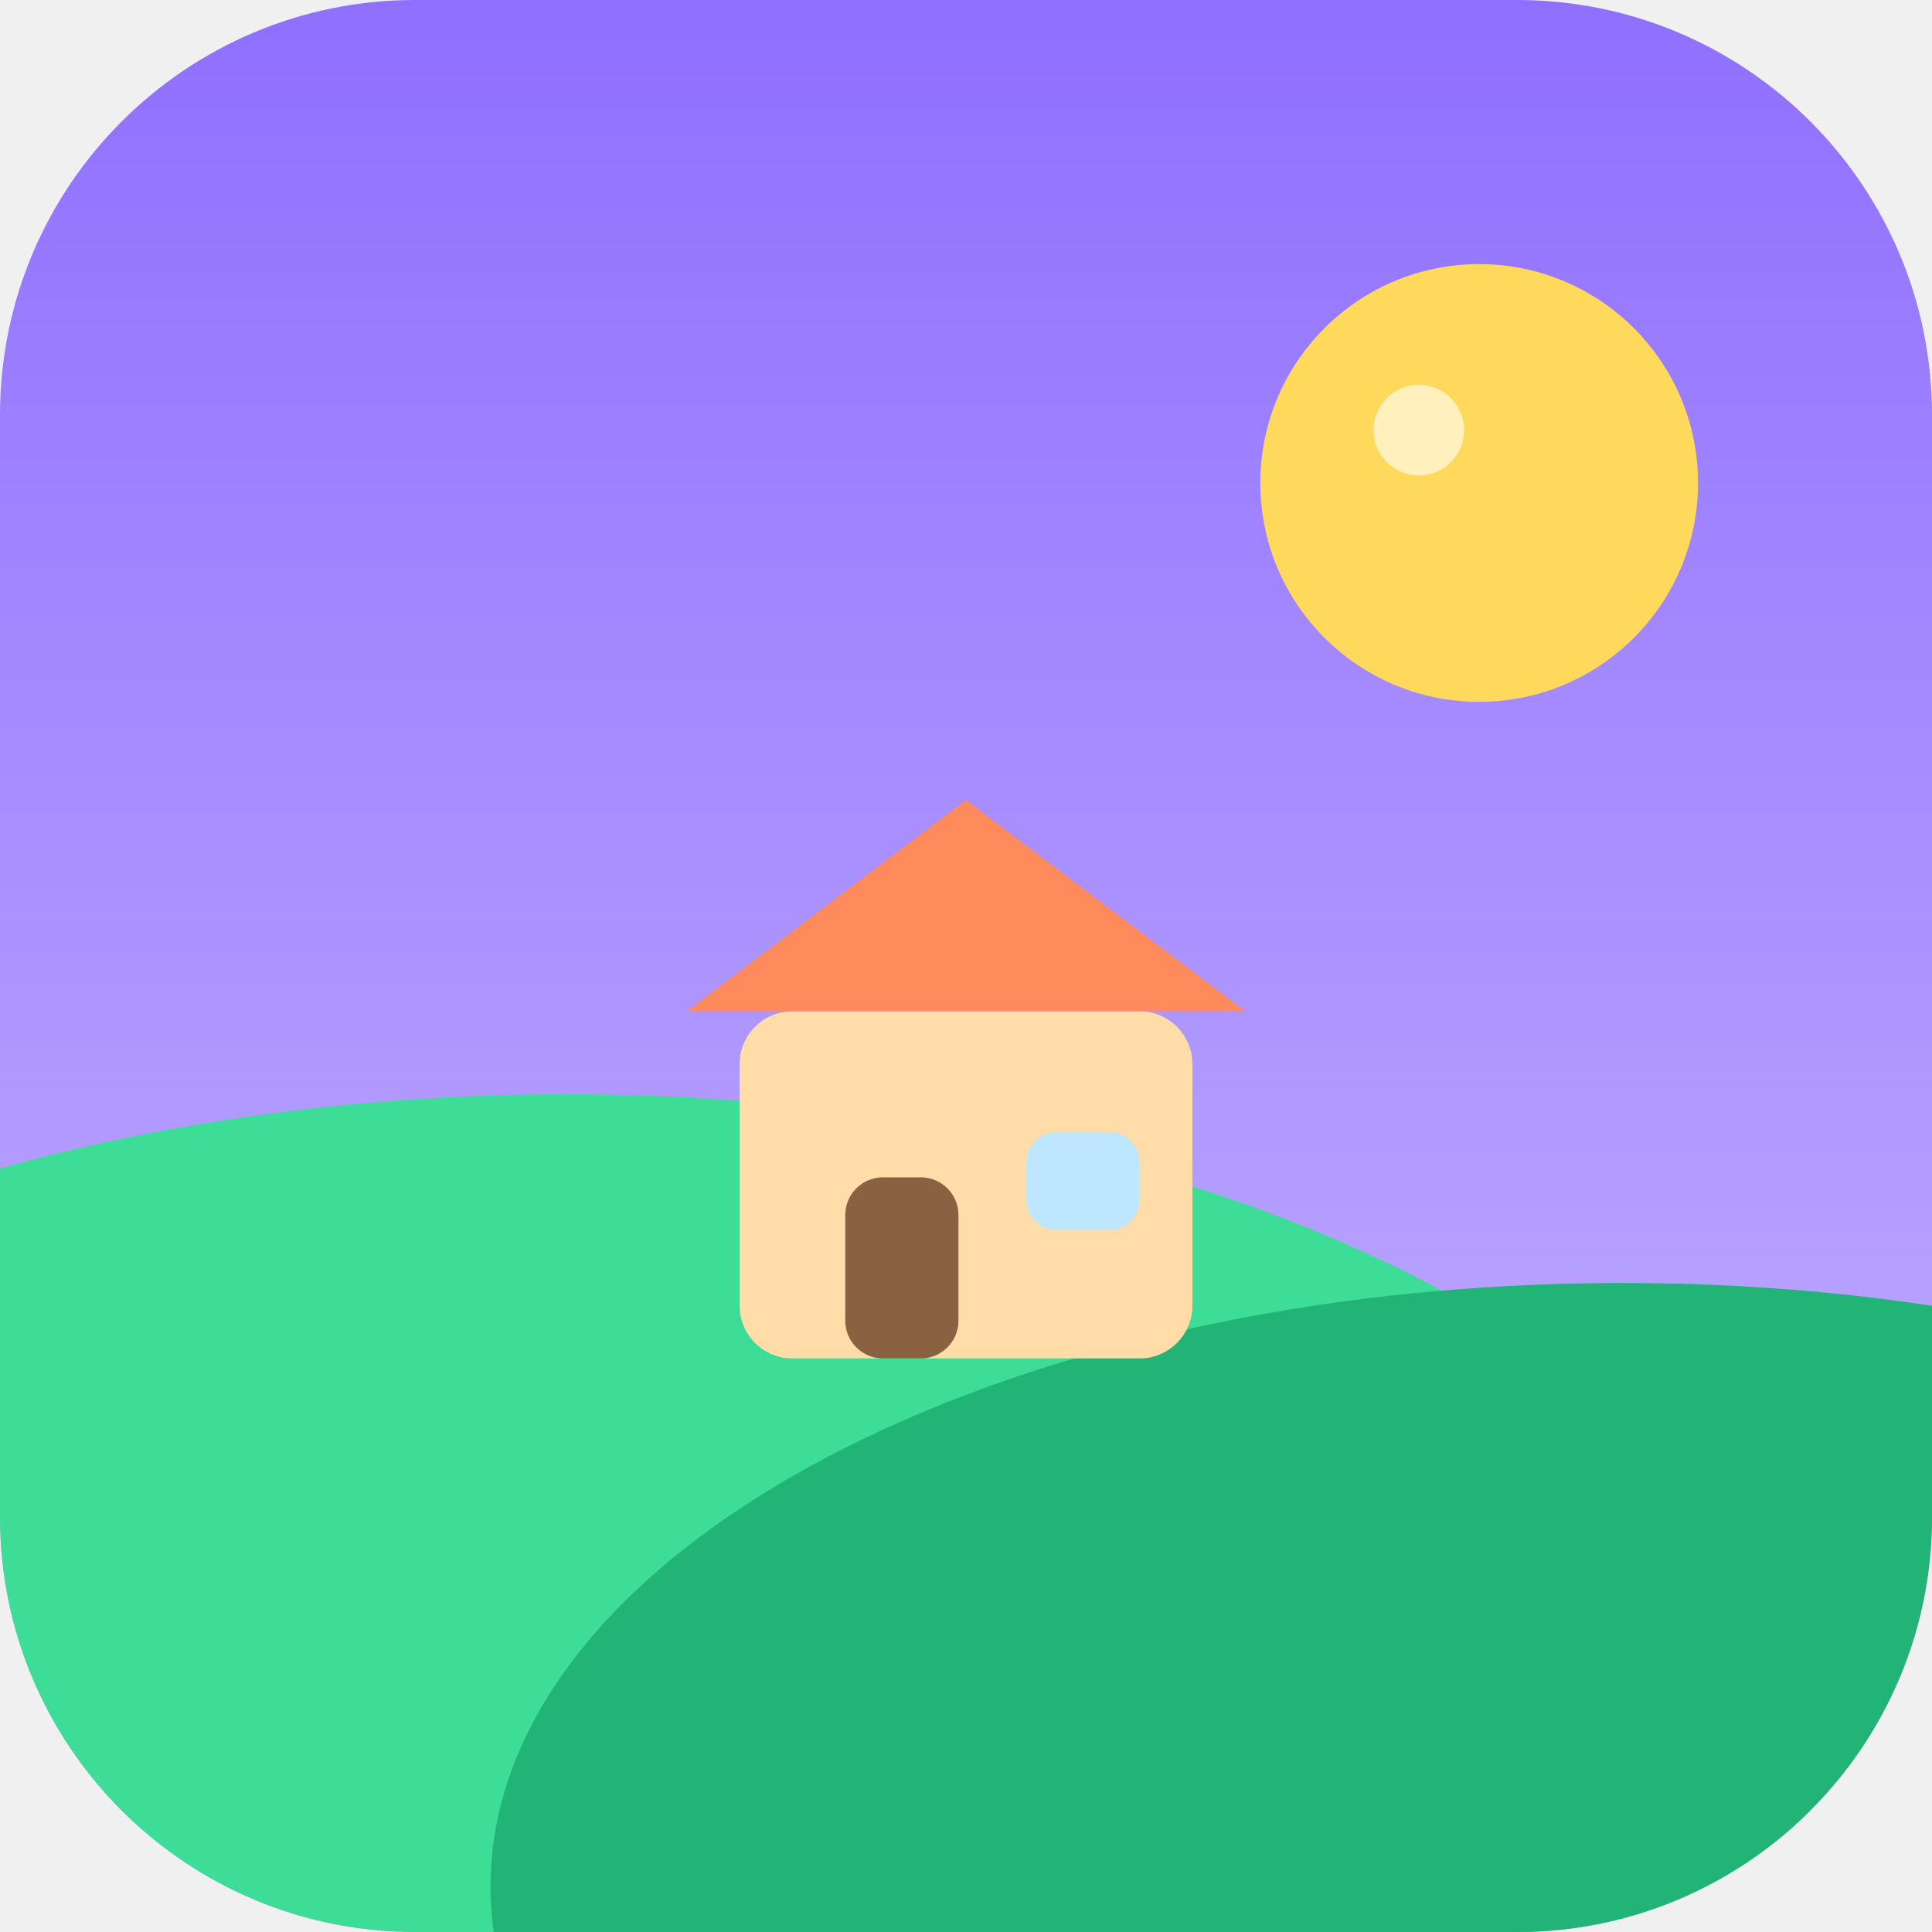
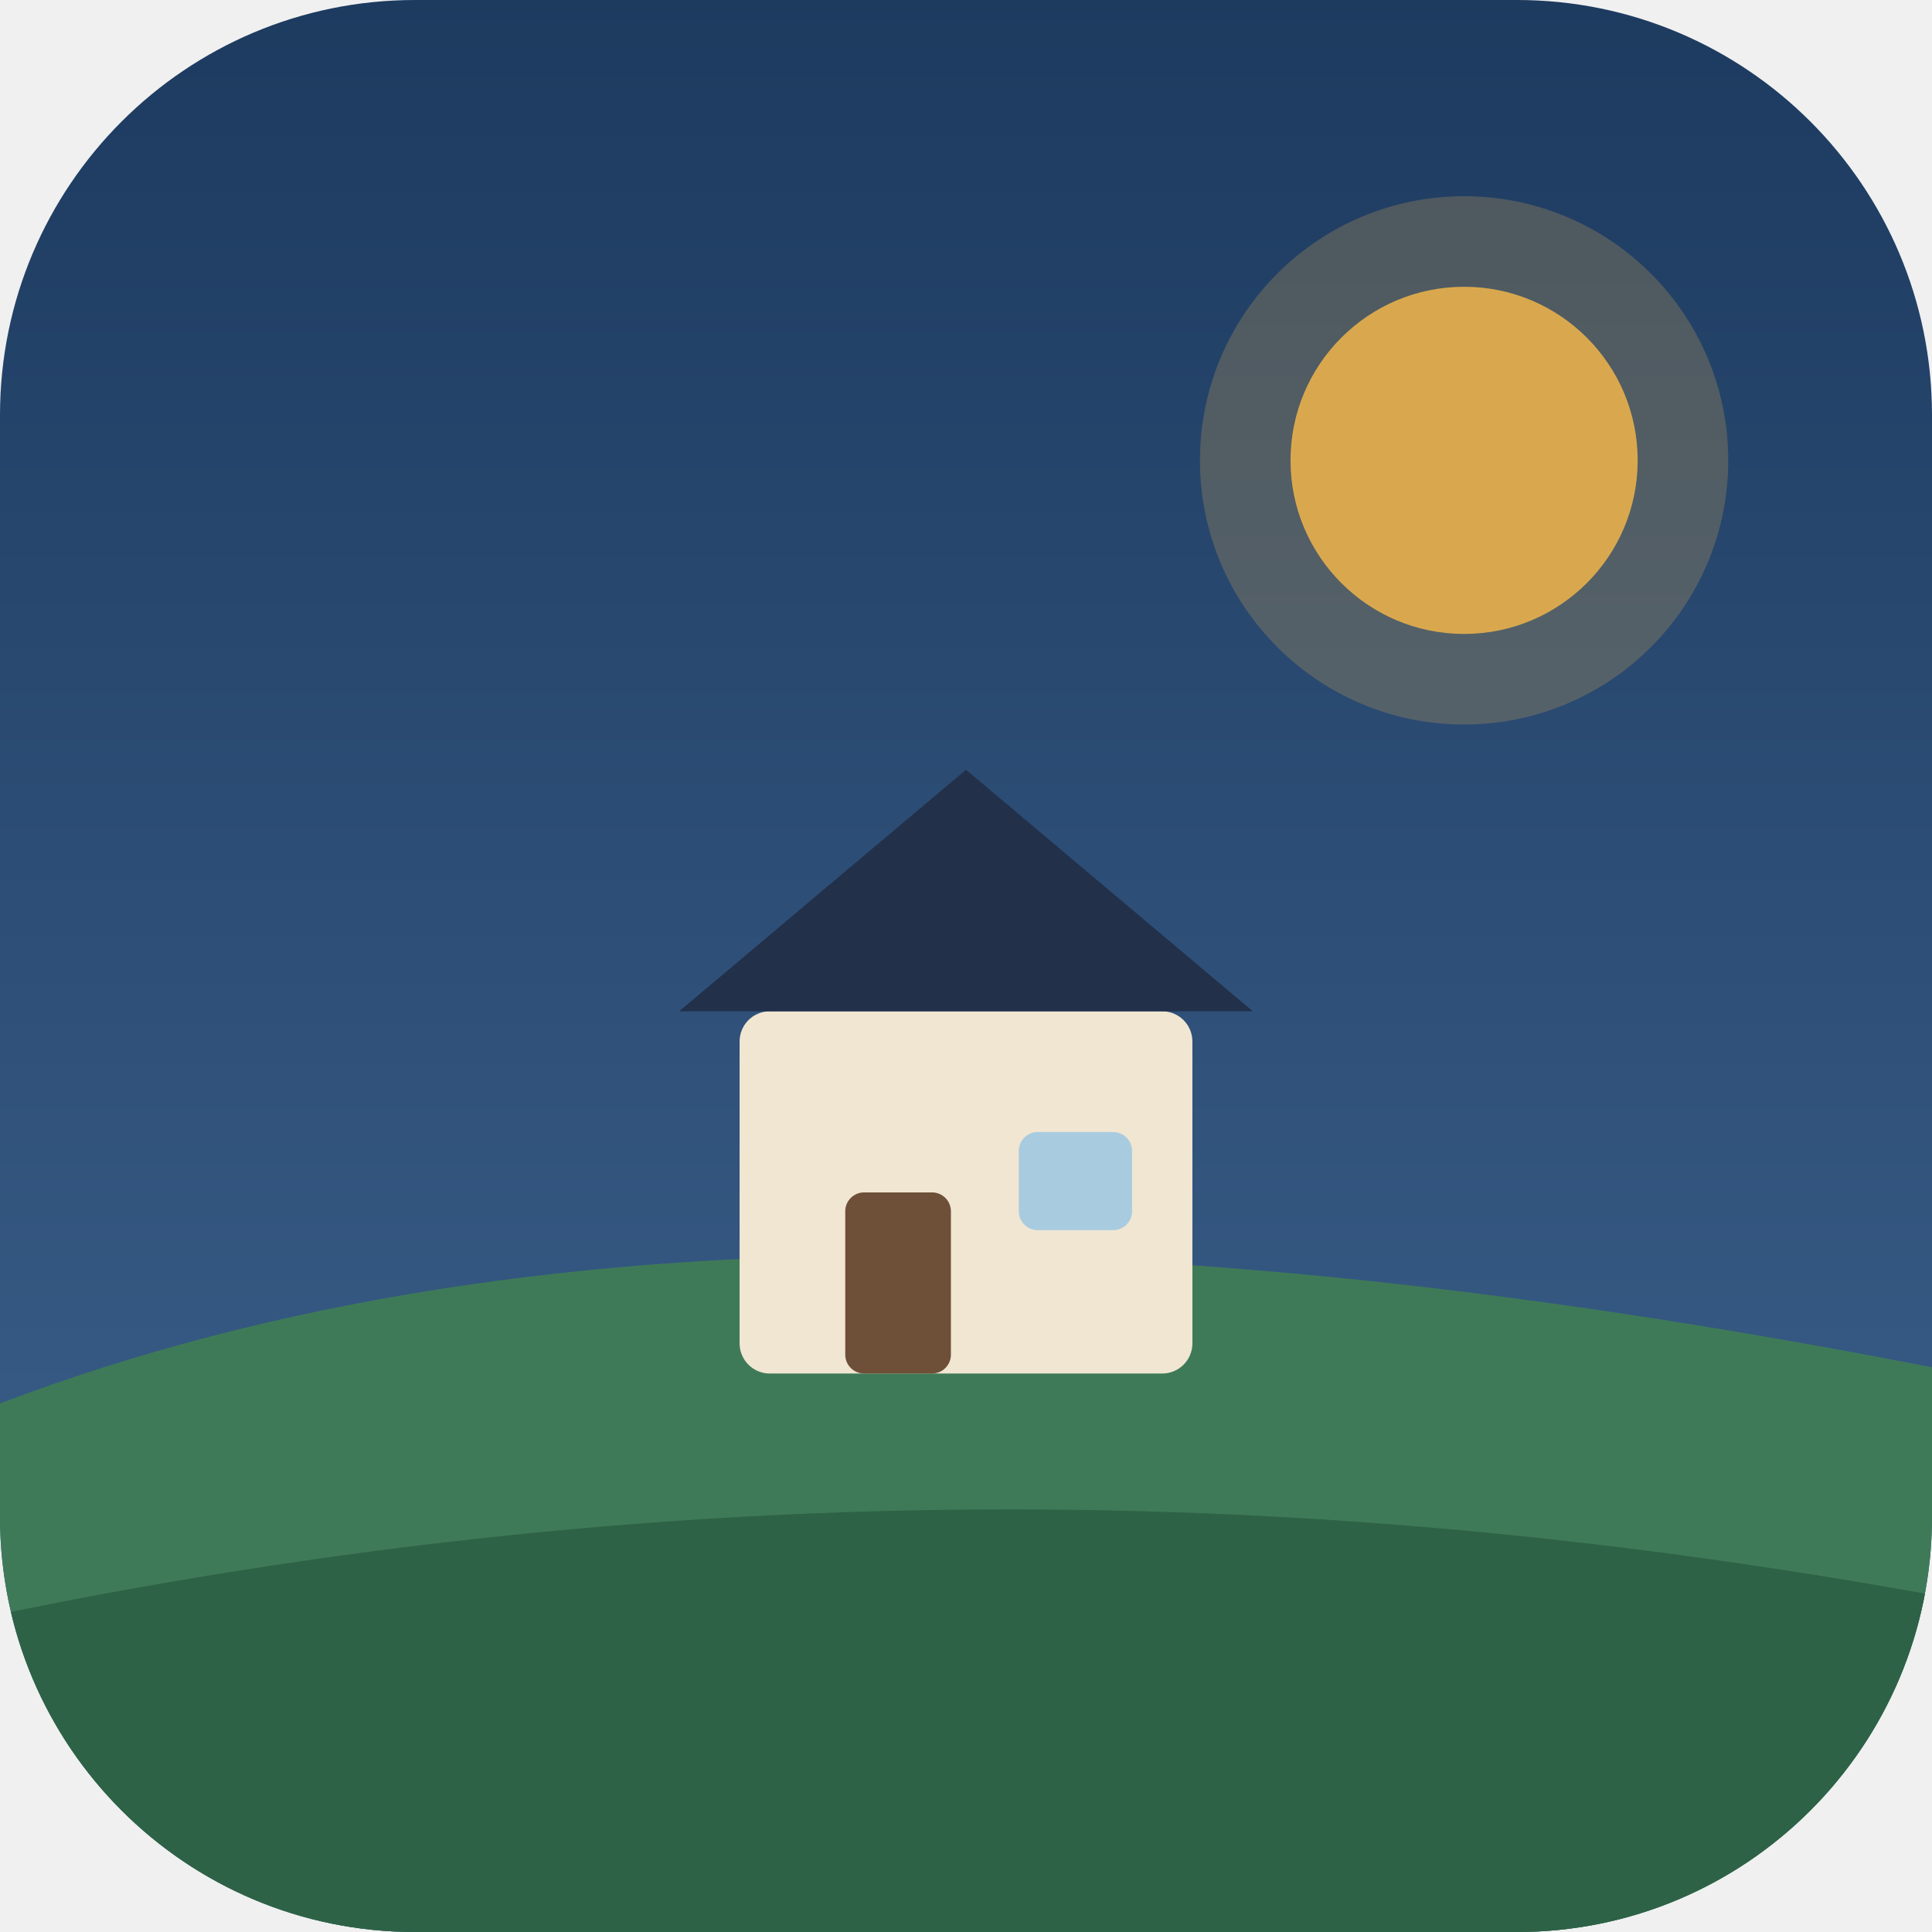
<svg xmlns="http://www.w3.org/2000/svg" viewBox="0 0 512 512">
  <defs>
    <linearGradient id="gok" x1="0" y1="0" x2="0" y2="1">
-       <stop offset="0" stop-color="#8f6fff" />
-       <stop offset="1" stop-color="#c9b8ff" />
+       <stop offset="0" stop-color="#1d3a5f" />
+       <stop offset="1" stop-color="#3f6591" />
    </linearGradient>
    <clipPath id="cerceve">
      <rect width="512" height="512" rx="110" />
    </clipPath>
  </defs>
  <g clip-path="url(#cerceve)">
    <rect width="512" height="512" fill="url(#gok)" />
-     <circle cx="392" cy="128" r="58" fill="#ffd95c" />
-     <circle cx="376" cy="114" r="12" fill="#fff" opacity="0.6" />
-     <ellipse cx="150" cy="470" rx="330" ry="180" fill="#3ddc97" />
-     <ellipse cx="430" cy="500" rx="300" ry="160" fill="#22b377" />
-     <rect x="196" y="268" width="120" height="92" rx="14" fill="#ffdca8" />
-     <path d="M182,268 L256,212 L330,268 Z" fill="#ff8a5c" />
-     <rect x="224" y="312" width="30" height="48" rx="10" fill="#8a6242" />
-     <rect x="272" y="300" width="30" height="26" rx="8" fill="#bfe6ff" />
+     <circle cx="388" cy="122" r="70" fill="#d9a84e" opacity="0.25" />
+     <circle cx="388" cy="122" r="46" fill="#d9a84e" />
+     <path d="M-20,380 C120,320 300,318 540,368 L540,540 L-20,540 Z" fill="#3f7a58" />
+     <path d="M-20,432 C180,388 360,392 540,428 L540,540 L-20,540 Z" fill="#2e6246" />
+     <g>
+       <rect x="196" y="268" width="120" height="96" rx="8" fill="#f0e6d2" />
+       <path d="M180,268 L256,204 L332,268 Z" fill="#22304a" />
+       <rect x="224" y="316" width="28" height="48" rx="5" fill="#6e4f38" />
+       <rect x="270" y="300" width="30" height="26" rx="5" fill="#a8cbe0" />
+     </g>
  </g>
</svg>
